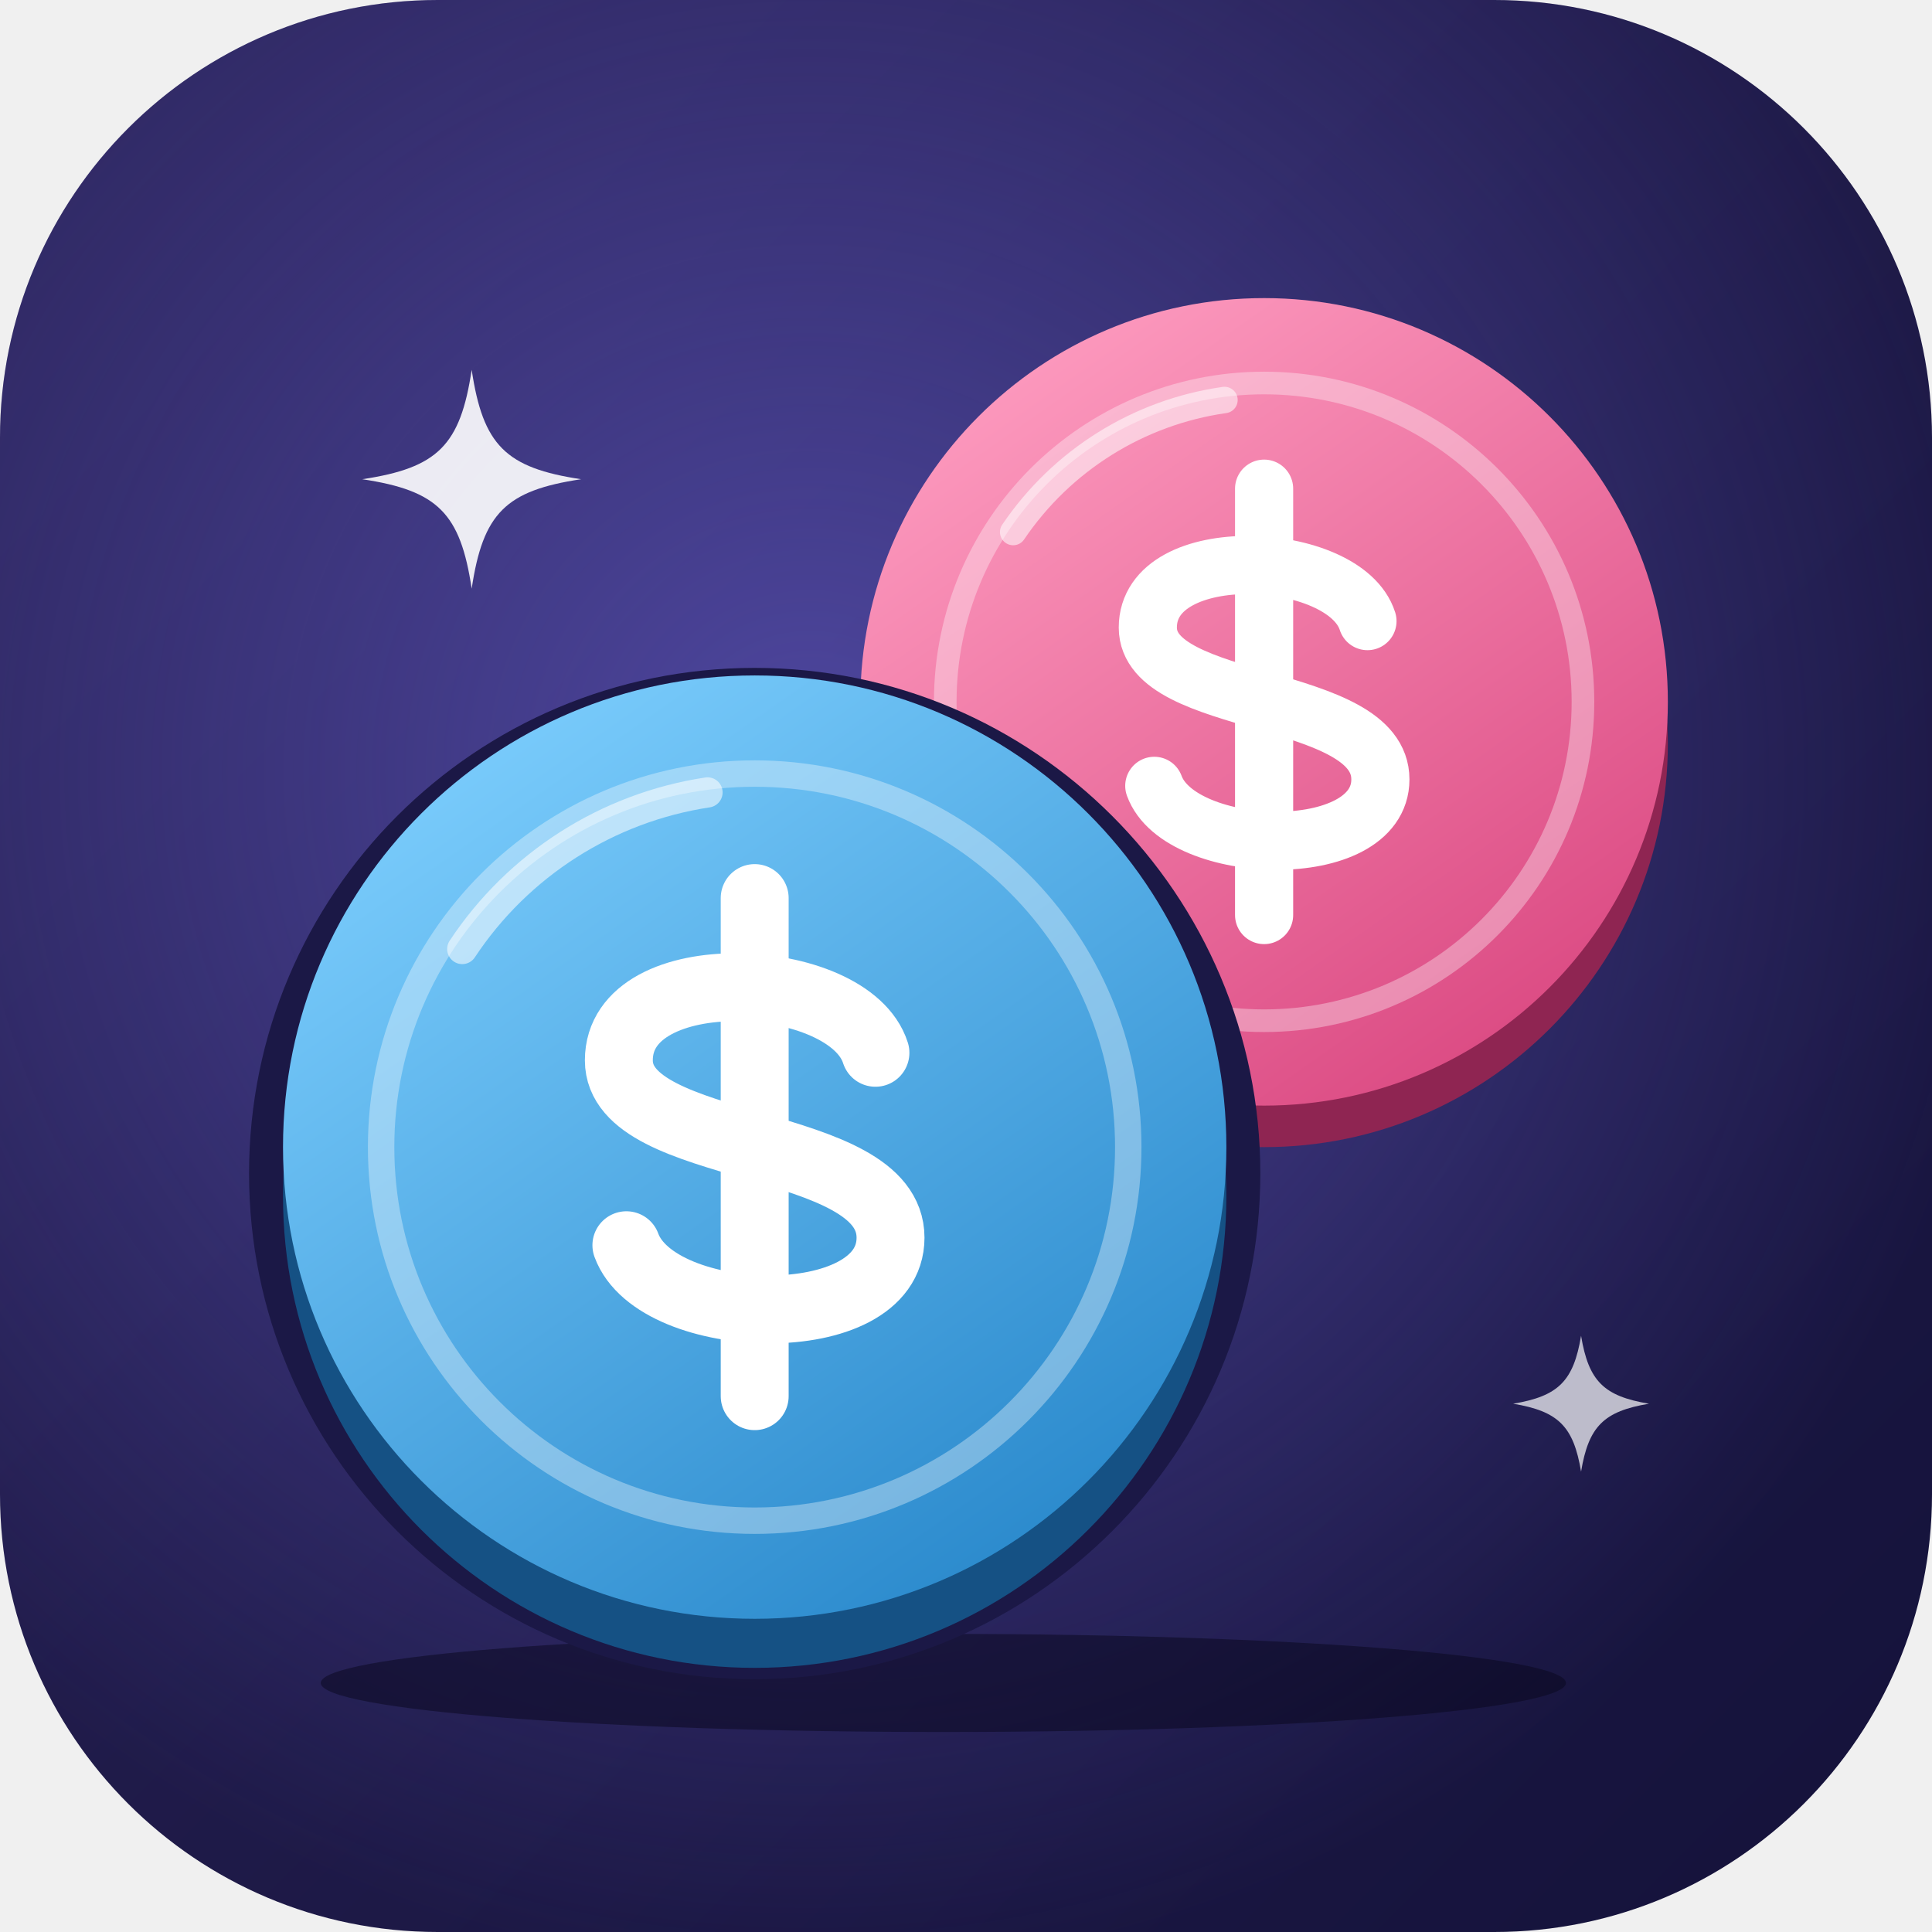
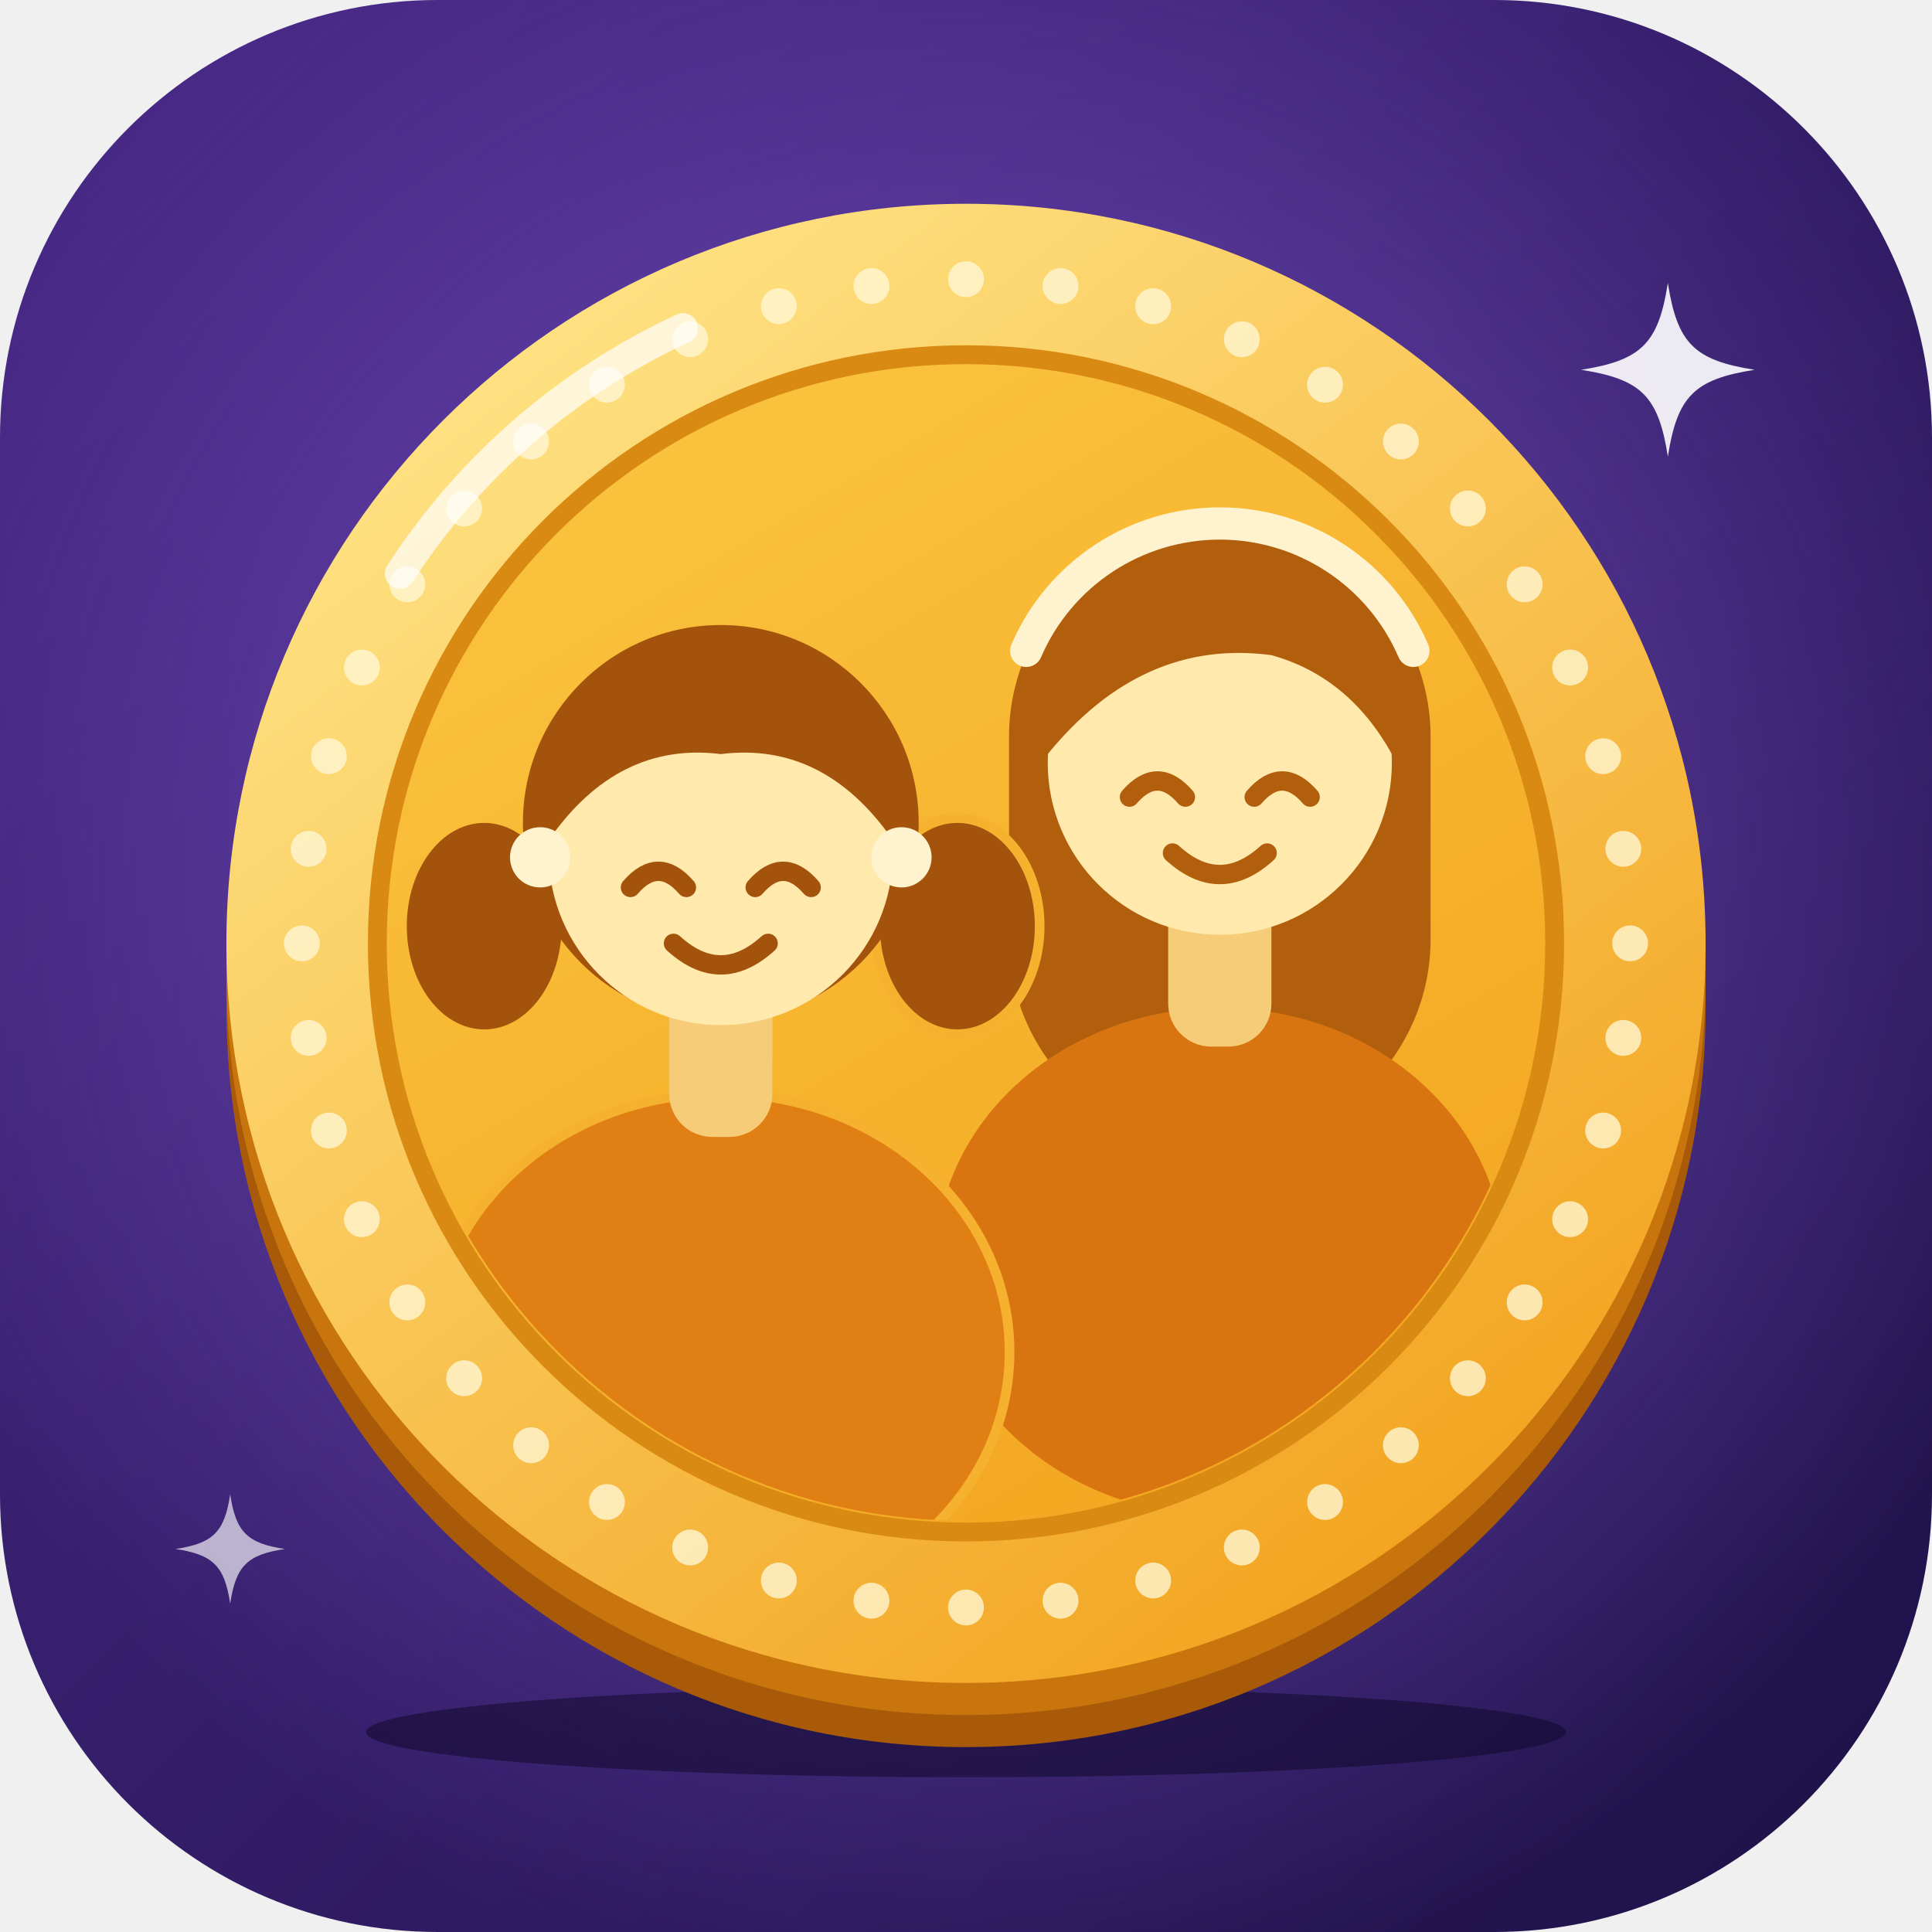
<svg xmlns="http://www.w3.org/2000/svg" viewBox="0 0 1024 1024" width="1024" height="1024">
  <defs>
    <linearGradient id="bg" x1="0" y1="0" x2="1" y2="1">
-       <stop offset="0" stop-color="#2a2358" />
-       <stop offset="1" stop-color="#14123a" />
+       <stop offset="0" stop-color="#4a2a8a" />
+       <stop offset="1" stop-color="#1d1147" />
    </linearGradient>
-     <radialGradient id="glow" cx="42%" cy="40%" r="62%">
-       <stop offset="0" stop-color="#6c63d6" stop-opacity="0.6" />
-       <stop offset="1" stop-color="#6c63d6" stop-opacity="0" />
+     <radialGradient id="glow" cx="50%" cy="46%" r="58%">
+       <stop offset="0" stop-color="#9a6bf0" stop-opacity="0.65" />
+       <stop offset="1" stop-color="#9a6bf0" stop-opacity="0" />
    </radialGradient>
-     <linearGradient id="pink" x1="0.15" y1="0" x2="0.85" y2="1">
-       <stop offset="0" stop-color="#ff9fc2" />
-       <stop offset="1" stop-color="#d9457f" />
+     <linearGradient id="rim" x1="0.15" y1="0.05" x2="0.85" y2="0.95">
+       <stop offset="0" stop-color="#ffe588" />
+       <stop offset="1" stop-color="#f2a11b" />
    </linearGradient>
-     <linearGradient id="blue" x1="0.15" y1="0" x2="0.85" y2="1">
-       <stop offset="0" stop-color="#7fd0ff" />
-       <stop offset="1" stop-color="#2585c9" />
+     <linearGradient id="field" x1="0.2" y1="0" x2="0.8" y2="1">
+       <stop offset="0" stop-color="#fbc440" />
+       <stop offset="1" stop-color="#f3a51f" />
    </linearGradient>
+     <clipPath id="fieldclip">
+       <circle cx="512" cy="500" r="306" />
+     </clipPath>
+     <clipPath id="rr">
+       <rect width="1024" height="1024" rx="232" />
+     </clipPath>
  </defs>
-   <clipPath id="rr">
-     <rect width="1024" height="1024" rx="232" />
-   </clipPath>
  <g clip-path="url(#rr)">
    <rect width="1024" height="1024" fill="url(#bg)" />
    <rect width="1024" height="1024" fill="url(#glow)" />
-     <ellipse cx="500" cy="892" rx="330" ry="26" fill="#07061c" opacity="0.5" />
-     <g transform="translate(670 372)">
-       <circle cx="0" cy="22" r="214" fill="#8f2552" />
-       <circle r="214" fill="url(#pink)" />
-       <circle r="169" fill="none" stroke="#ffffff" stroke-opacity="0.34" stroke-width="12" />
-       <path d="M -133 -90 A 163 163 0 0 1 -21 -160" fill="none" stroke="#ffffff" stroke-opacity="0.55" stroke-width="14" stroke-linecap="round" />
-       <g transform="scale(0.856)" fill="none" stroke="#ffffff" stroke-width="36" stroke-linecap="round" stroke-linejoin="round">
-         <path d="M 64 -50 C 50 -94 -72 -100 -72 -46 C -72 4 72 -6 72 48 C 72 100 -52 96 -68 52" />
-         <path d="M 0 -132 V 132" />
+     <ellipse cx="512" cy="918" rx="318" ry="24" fill="#0c0626" opacity="0.5" />
+     <circle cx="512" cy="534" r="392" fill="#a85a08" />
+     <circle cx="512" cy="517" r="392" fill="#c9750d" />
+     <circle cx="512" cy="500" r="392" fill="url(#rim)" />
+     <g fill="#fff6d2" opacity="0.8">
+       <circle cx="864.0" cy="500.0" r="9.5" />
+       <circle cx="860.4" cy="550.1" r="9.5" />
+       <circle cx="849.7" cy="599.2" r="9.5" />
+       <circle cx="832.2" cy="646.2" r="9.5" />
+       <circle cx="808.1" cy="690.3" r="9.5" />
+       <circle cx="778.0" cy="730.5" r="9.5" />
+       <circle cx="742.5" cy="766.0" r="9.5" />
+       <circle cx="702.3" cy="796.1" r="9.5" />
+       <circle cx="658.2" cy="820.2" r="9.5" />
+       <circle cx="611.2" cy="837.7" r="9.5" />
+       <circle cx="562.1" cy="848.4" r="9.5" />
+       <circle cx="512.0" cy="852.0" r="9.5" />
+       <circle cx="461.9" cy="848.4" r="9.5" />
+       <circle cx="412.8" cy="837.7" r="9.5" />
+       <circle cx="365.8" cy="820.2" r="9.5" />
+       <circle cx="321.7" cy="796.1" r="9.5" />
+       <circle cx="281.5" cy="766.0" r="9.5" />
+       <circle cx="246.0" cy="730.5" r="9.5" />
+       <circle cx="215.9" cy="690.3" r="9.5" />
+       <circle cx="191.8" cy="646.2" r="9.5" />
+       <circle cx="174.3" cy="599.2" r="9.5" />
+       <circle cx="163.6" cy="550.1" r="9.5" />
+       <circle cx="160.0" cy="500.0" r="9.5" />
+       <circle cx="163.6" cy="449.9" r="9.5" />
+       <circle cx="174.3" cy="400.8" r="9.5" />
+       <circle cx="191.8" cy="353.8" r="9.5" />
+       <circle cx="215.9" cy="309.7" r="9.5" />
+       <circle cx="246.0" cy="269.5" r="9.5" />
+       <circle cx="281.5" cy="234.0" r="9.5" />
+       <circle cx="321.7" cy="203.9" r="9.5" />
+       <circle cx="365.8" cy="179.8" r="9.5" />
+       <circle cx="412.8" cy="162.3" r="9.5" />
+       <circle cx="461.9" cy="151.6" r="9.5" />
+       <circle cx="512.0" cy="148.0" r="9.5" />
+       <circle cx="562.1" cy="151.6" r="9.5" />
+       <circle cx="611.2" cy="162.3" r="9.5" />
+       <circle cx="658.2" cy="179.8" r="9.5" />
+       <circle cx="702.3" cy="203.9" r="9.5" />
+       <circle cx="742.5" cy="234.0" r="9.5" />
+       <circle cx="778.0" cy="269.5" r="9.5" />
+       <circle cx="808.1" cy="309.7" r="9.5" />
+       <circle cx="832.2" cy="353.8" r="9.5" />
+       <circle cx="849.7" cy="400.8" r="9.5" />
+       <circle cx="860.4" cy="449.9" r="9.5" />
+     </g>
+     <circle cx="512" cy="500" r="312" fill="url(#field)" stroke="#d98a12" stroke-width="10" />
+     <g clip-path="url(#fieldclip)">
+       <g transform="translate(512 500) scale(1.14) translate(-512 -562)">
+         <g>
+           <rect x="532" y="370" width="196" height="286" rx="96" fill="#b25f0d" />
+           <ellipse cx="630" cy="710" rx="132" ry="118" fill="#d97511" />
+           <rect x="606" y="528" width="48" height="82" rx="20" fill="#f6cc78" />
+           <circle cx="630" cy="478" r="80" fill="#ffe9ad" />
+           <path d="M 550 474 A 80 80 0 0 1 710 474 Q 690 438 654 428 Q 594 420 550 474 Z" fill="#b25f0d" />
+           <path d="M 540 426 A 98 98 0 0 1 720 426" fill="none" stroke="#fff3cf" stroke-width="15" stroke-linecap="round" />
+           <g fill="none" stroke="#b25f0d" stroke-width="9" stroke-linecap="round">
+             <path d="M 588 494 q 13 -15 26 0" />
+             <path d="M 646 494 q 13 -15 26 0" />
+             <path d="M 608 520 q 22 20 44 0" />
+           </g>
+         </g>
+         <g>
+           <ellipse cx="288" cy="554" rx="36" ry="48" fill="#a4530c" />
+           <ellipse cx="508" cy="554" rx="36" ry="48" fill="#a4530c" stroke="#f6b12e" stroke-width="9" paint-order="stroke" />
+           <circle cx="398" cy="506" r="92" fill="#a4530c" />
+           <ellipse cx="398" cy="752" rx="132" ry="118" fill="#e07f14" stroke="#f6b12e" stroke-width="9" paint-order="stroke" />
+           <rect x="374" y="570" width="48" height="82" rx="20" fill="#f6cc78" />
+           <circle cx="398" cy="520" r="80" fill="#ffe9ad" />
+           <path d="M 318 514 A 80 80 0 0 1 478 514 Q 446 468 398 474 Q 350 468 318 514 Z" fill="#a4530c" />
+           <circle cx="314" cy="522" r="14" fill="#fff3cf" />
+           <circle cx="482" cy="522" r="14" fill="#fff3cf" />
+           <g fill="none" stroke="#a4530c" stroke-width="9" stroke-linecap="round">
+             <path d="M 356 536 q 13 -15 26 0" />
+             <path d="M 414 536 q 13 -15 26 0" />
+             <path d="M 376 562 q 22 20 44 0" />
+           </g>
+         </g>
      </g>
    </g>
-     <circle cx="400" cy="622" r="268" fill="#1b1846" />
-     <g transform="translate(400 608)">
-       <circle cx="0" cy="26" r="250" fill="#155184" />
-       <circle r="250" fill="url(#blue)" />
-       <circle r="198" fill="none" stroke="#ffffff" stroke-opacity="0.34" stroke-width="14" />
-       <path d="M -155 -105 A 190 190 0 0 1 -25 -188" fill="none" stroke="#ffffff" stroke-opacity="0.55" stroke-width="16" stroke-linecap="round" />
-       <g transform="scale(1.000)" fill="none" stroke="#ffffff" stroke-width="36" stroke-linecap="round" stroke-linejoin="round">
-         <path d="M 64 -50 C 50 -94 -72 -100 -72 -46 C -72 4 72 -6 72 48 C 72 100 -52 96 -68 52" />
-         <path d="M 0 -132 V 132" />
-       </g>
-     </g>
-     <path d="M 250 196 C 256 236 268 248 308 254 C 268 260 256 272 250 312 C 244 272 232 260 192 254 C 232 248 244 236 250 196 Z" fill="#ffffff" opacity="0.9" />
-     <path d="M 838 708 C 842 732 850 740 874 744 C 850 748 842 756 838 780 C 834 756 826 748 802 744 C 826 740 834 732 838 708 Z" fill="#ffffff" opacity="0.7" />
+     <path d="M 884 150 C 889 182 898 191 930 196 C 898 201 889 210 884 242 C 879 210 870 201 838 196 C 870 191 879 182 884 150 Z" fill="#ffffff" opacity="0.9" />
+     <path d="M 122 792 C 125 812 131 818 151 821 C 131 824 125 830 122 850 C 119 830 113 824 93 821 C 113 818 119 812 122 792 Z" fill="#ffffff" opacity="0.65" />
+     <path d="M 212 304 A 358 358 0 0 1 362 174" fill="none" stroke="#ffffff" stroke-opacity="0.7" stroke-width="16" stroke-linecap="round" />
  </g>
</svg>
